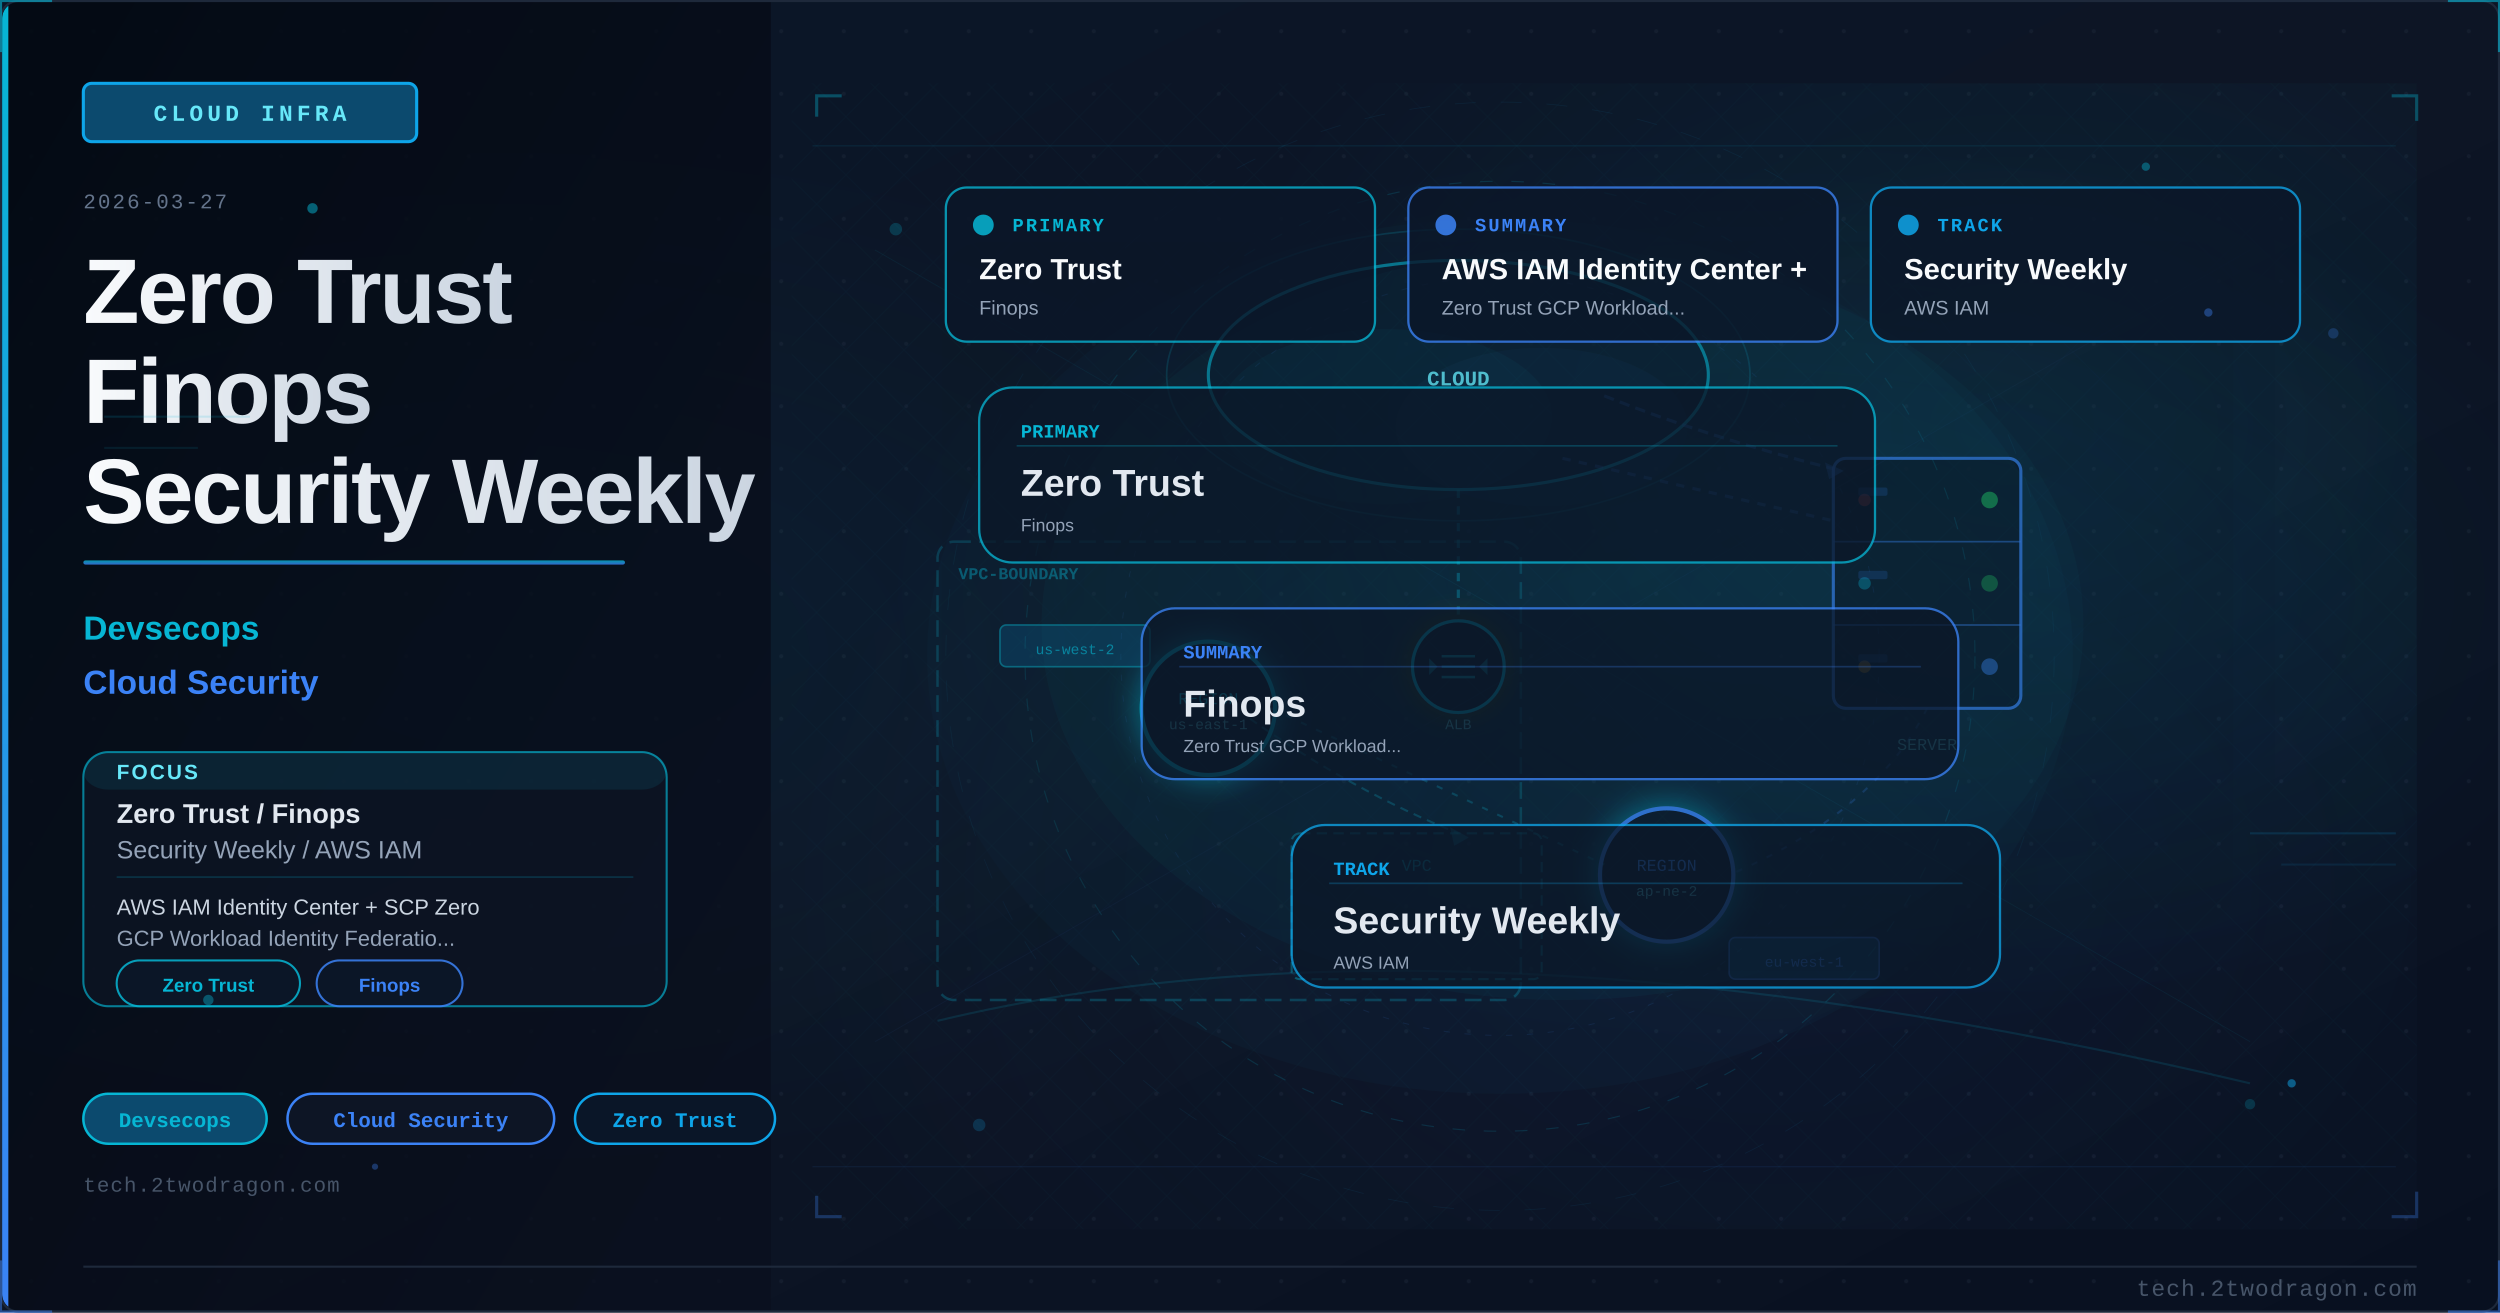
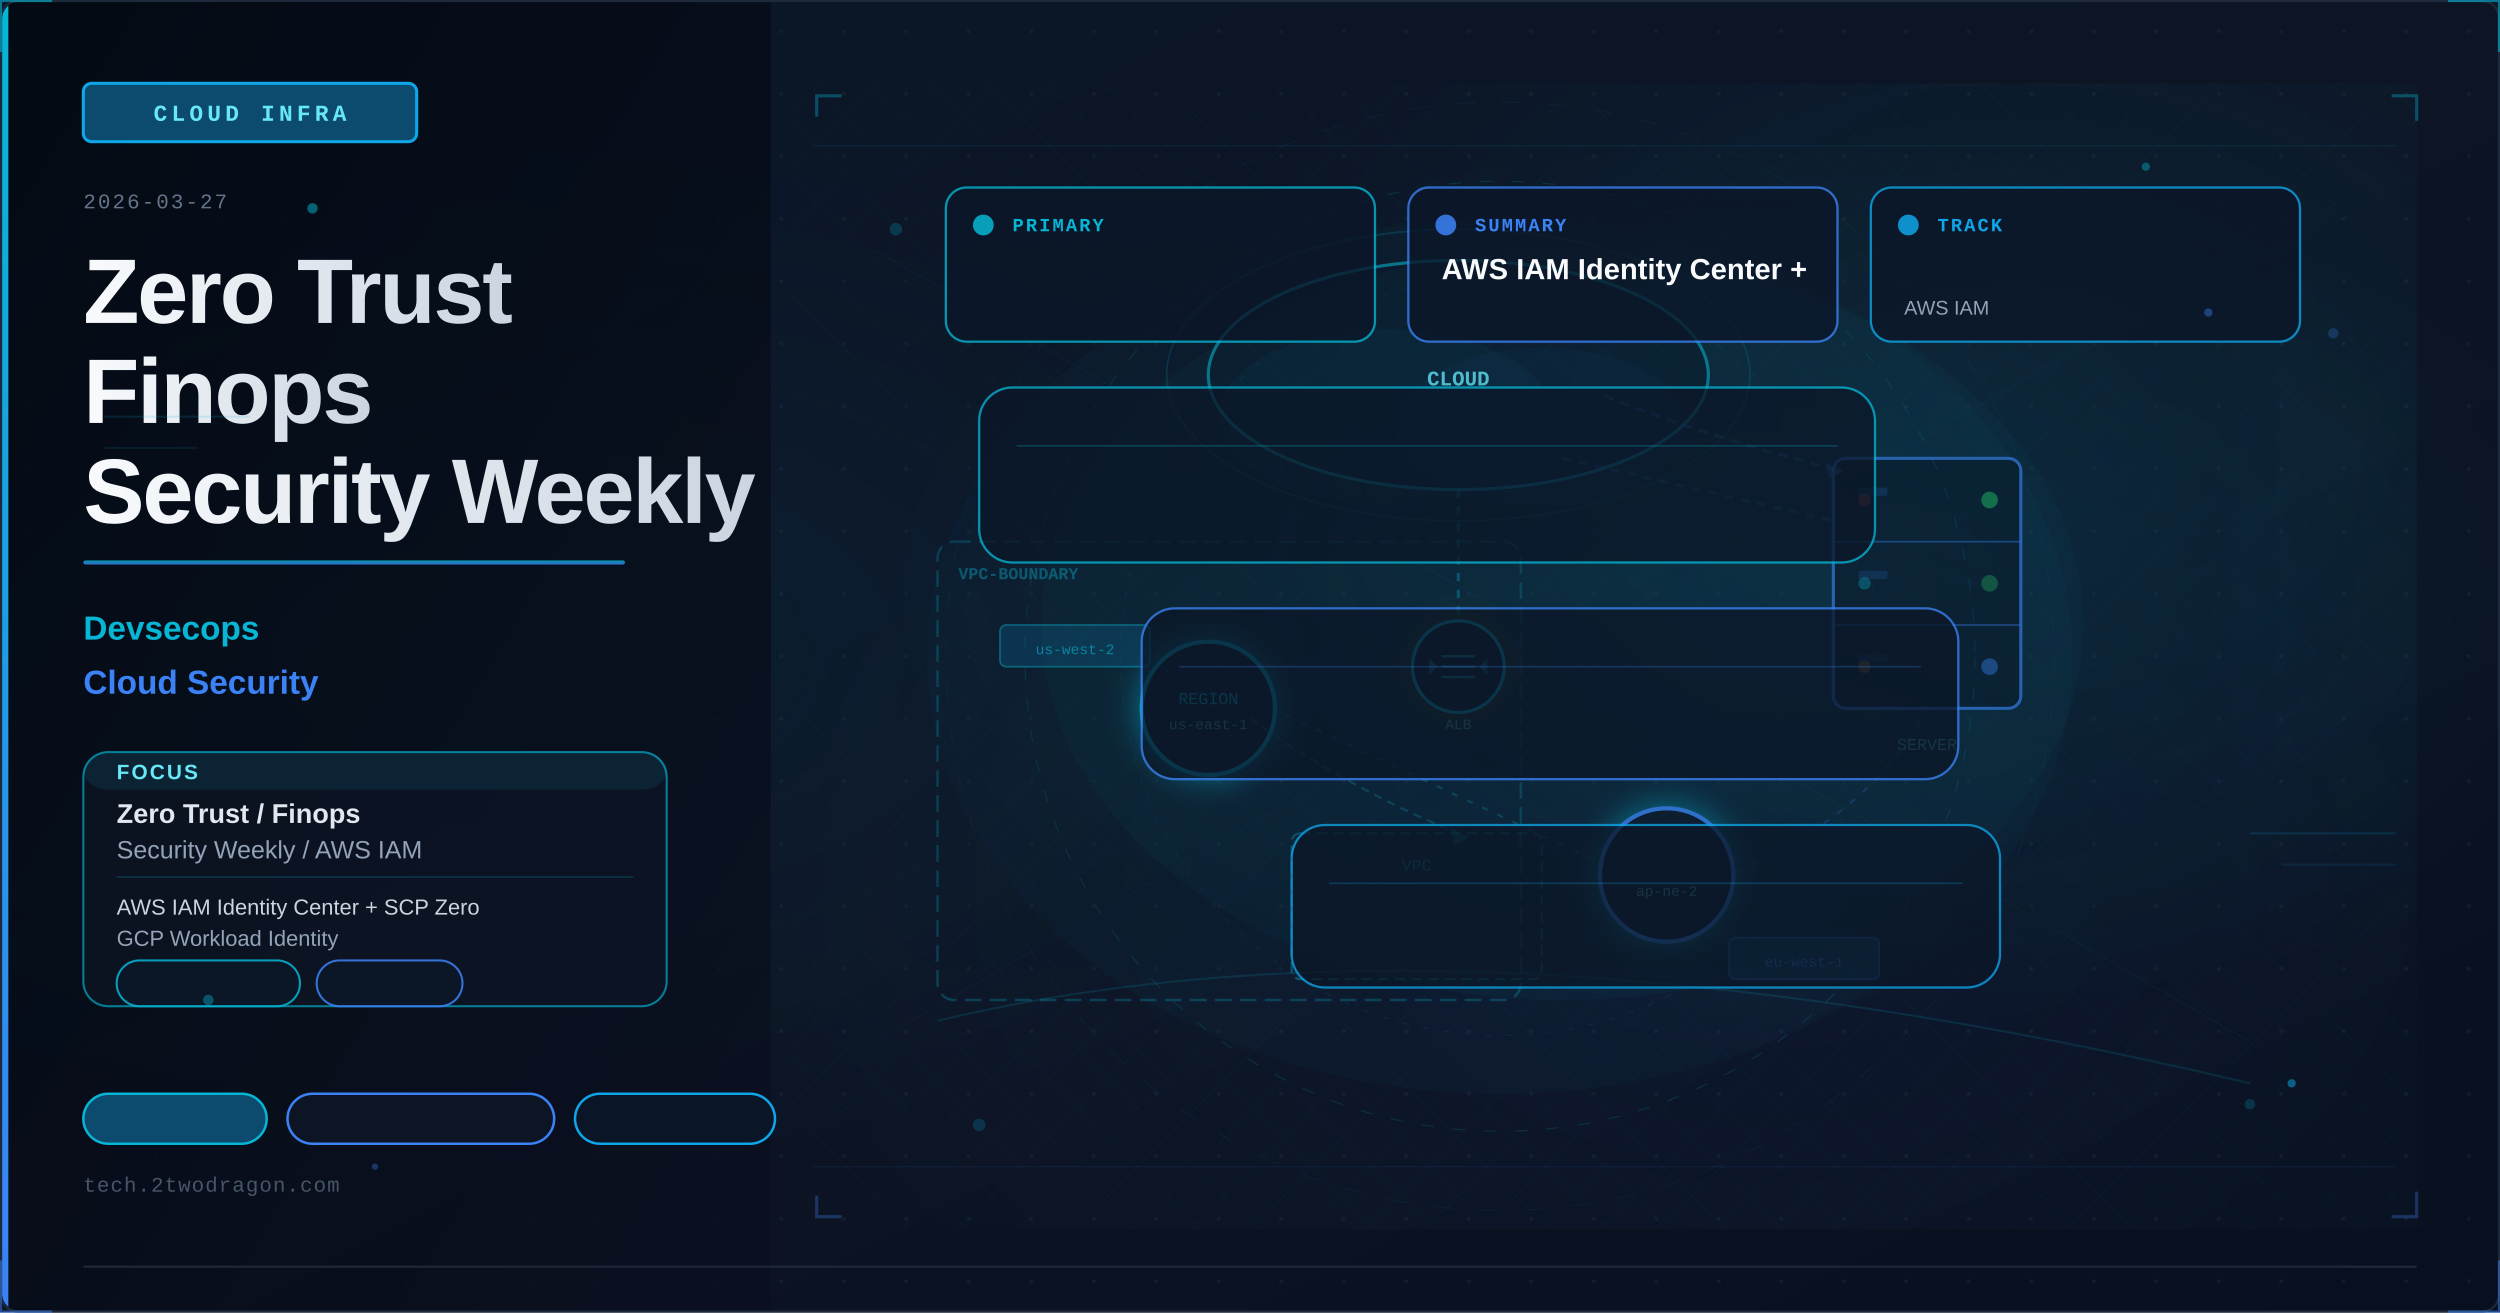
<svg xmlns="http://www.w3.org/2000/svg" viewBox="0 0 1200 630" width="1200" height="630">
  <defs>
    <linearGradient id="u3129f1bg" x1="0%" y1="0%" x2="100%" y2="100%">
      <stop offset="0%" style="stop-color:#0a1628" />
      <stop offset="50%" style="stop-color:#0d1525" />
      <stop offset="100%" style="stop-color:#081020" />
    </linearGradient>
    <linearGradient id="u3129f1accent" x1="0%" y1="0%" x2="0%" y2="100%">
      <stop offset="0%" style="stop-color:#06b6d4" />
      <stop offset="100%" style="stop-color:#3b82f6" />
    </linearGradient>
    <linearGradient id="u3129f1title" x1="0%" y1="0%" x2="100%" y2="0%">
      <stop offset="0%" style="stop-color:#f8fafc" />
      <stop offset="100%" style="stop-color:#cbd5e1" />
    </linearGradient>
    <linearGradient id="u3129f1panel" x1="0%" y1="0%" x2="100%" y2="100%">
      <stop offset="0%" style="stop-color:#020810;stop-opacity:0.85" />
      <stop offset="100%" style="stop-color:#0a0f1e;stop-opacity:0.75" />
    </linearGradient>
    <radialGradient id="u3129f1ambientL" cx="20%" cy="50%" r="40%">
      <stop offset="0%" style="stop-color:#06b6d4;stop-opacity:0.06" />
      <stop offset="100%" style="stop-color:#06b6d4;stop-opacity:0" />
    </radialGradient>
    <radialGradient id="u3129f1ambientR" cx="70%" cy="45%" r="35%">
      <stop offset="0%" style="stop-color:#06b6d4;stop-opacity:0.08" />
      <stop offset="100%" style="stop-color:#06b6d4;stop-opacity:0" />
    </radialGradient>
    <filter id="u3129f1glow" x="-100%" y="-100%" width="300%" height="300%">
      <feDropShadow dx="0" dy="0" stdDeviation="8" flood-color="#06b6d4" flood-opacity="0.7" />
    </filter>
    <filter id="u3129f1blur" x="-50%" y="-50%" width="200%" height="200%">
      <feGaussianBlur stdDeviation="12" />
    </filter>
    <filter id="u3129f1textglow" x="-20%" y="-20%" width="140%" height="140%">
      <feDropShadow dx="0" dy="0" stdDeviation="4" flood-color="#06b6d4" flood-opacity="0.5" />
    </filter>
    <filter id="u3129f1fxGlow" x="-50%" y="-50%" width="200%" height="200%">
      <feGaussianBlur stdDeviation="6" result="b" />
      <feColorMatrix in="b" type="matrix" values="1.2 0.4 0 0 0 0.5 0.6 0 0 0 0 0 0 0 0 0 0 0 0.85 0" result="g" />
      <feMerge>
        <feMergeNode in="g" />
        <feMergeNode in="SourceGraphic" />
      </feMerge>
    </filter>
    <filter id="u3129f1fxRed" x="-60%" y="-60%" width="220%" height="220%">
      <feGaussianBlur stdDeviation="8" result="b" />
      <feColorMatrix in="b" type="matrix" values="1.3 0 0 0 0.7 0 0 0 0 0 0 0 0 0 0 0 0 0 0.95 0" result="g" />
      <feMerge>
        <feMergeNode in="g" />
        <feMergeNode in="SourceGraphic" />
      </feMerge>
    </filter>
    <radialGradient id="u3129f1sceneGlow1" cx="75%" cy="30%" r="50%">
      <stop offset="0%" stop-color="#06b6d4" stop-opacity="0.15" />
      <stop offset="100%" stop-color="#06b6d4" stop-opacity="0" />
    </radialGradient>
    <radialGradient id="u3129f1sceneGlow2" cx="60%" cy="70%" r="60%">
      <stop offset="0%" stop-color="#3b82f6" stop-opacity="0.10" />
      <stop offset="100%" stop-color="#3b82f6" stop-opacity="0" />
    </radialGradient>
    <pattern id="u3129f1dots" x="0" y="0" width="30" height="30" patternUnits="userSpaceOnUse">
      <circle cx="15" cy="15" r="1" fill="#1e293b" opacity="0.7" />
    </pattern>
    <clipPath id="u3129f1clip">
      <rect x="1" y="1" width="1198" height="628" rx="8" ry="8" />
    </clipPath>
    <style>
      @keyframes u3129f1floatUp { 0%{transform:translateY(0);opacity:0.9} 85%{opacity:0.5} 100%{transform:translateY(-80px);opacity:0} }
      @keyframes u3129f1pulse { 0%,100%{opacity:0.5} 50%{opacity:1} }
      @keyframes u3129f1crackFx { 0%,100%{stroke-opacity:0.6} 50%{stroke-opacity:1} }
      @keyframes u3129f1glimmer { 0%{opacity:0.3} 50%{opacity:0.85} 100%{opacity:0.3} }
      @keyframes u3129f1dash { to{stroke-dashoffset:-20} }
      @keyframes u3129f1rotSpin { from{transform:rotate(0deg)} to{transform:rotate(360deg)} }
      .u3129f1fa { animation: u3129f1floatUp 3.2s ease-in infinite; }
      .u3129f1fb { animation: u3129f1floatUp 3.8s ease-in infinite; animation-delay:0.9s; }
      .u3129f1fc { animation: u3129f1floatUp 2.9s ease-in infinite; animation-delay:1.7s; }
      .u3129f1crack { animation: u3129f1crackFx 1.9s ease-in-out infinite; }
      .u3129f1blink { animation: u3129f1pulse 2.2s ease-in-out infinite; }
    </style>
  </defs>
  <rect width="1200" height="630" fill="url(#u3129f1bg)" />
  <g clip-path="url(#u3129f1clip)">
    <rect width="1200" height="630" fill="url(#u3129f1dots)" opacity="0.6" />
    <rect width="1200" height="630" fill="url(#u3129f1ambientL)" />
    <rect width="1200" height="630" fill="url(#u3129f1ambientR)" />
    <rect x="0" y="0" width="370" height="630" fill="url(#u3129f1panel)" />
    <rect x="0" y="0" width="4" height="630" fill="url(#u3129f1accent)" />
    <rect x="40" y="40" width="160" height="28" rx="4" fill="#0c4a6e" stroke="#0ea5e9" stroke-width="1.5" />
    <text x="120" y="58" font-family="Courier New, monospace" font-size="11" fill="#67e8f9" text-anchor="middle" letter-spacing="2" font-weight="bold">CLOUD INFRA</text>
    <text x="40" y="100" font-family="Courier New, monospace" font-size="10" fill="#64748b" letter-spacing="1">2026-03-27</text>
    <text x="40" y="155" font-family="Segoe UI, Arial, sans-serif" font-size="44" fill="url(#u3129f1title)" font-weight="700" letter-spacing="-1">Zero Trust</text>
    <text x="40" y="203" font-family="Segoe UI, Arial, sans-serif" font-size="44" fill="url(#u3129f1title)" font-weight="700" letter-spacing="-1">Finops</text>
    <text x="40" y="251" font-family="Segoe UI, Arial, sans-serif" font-size="44" fill="url(#u3129f1title)" font-weight="700" letter-spacing="-1">Security Weekly</text>
    <rect x="40" y="269" width="260" height="2" rx="1" fill="url(#u3129f1accent)" opacity="0.8" />
    <text x="40" y="307" font-family="Segoe UI, Arial, sans-serif" font-size="16" fill="#06b6d4" font-weight="600">Devsecops</text>
    <text x="40" y="333" font-family="Segoe UI, Arial, sans-serif" font-size="16" fill="#3b82f6" font-weight="600">Cloud Security</text>
    <rect x="40" y="361" width="280" height="122" rx="12" fill="#0d1525" stroke="#06b6d4" stroke-width="1" opacity="0.66" />
    <rect x="40" y="361" width="280" height="18" rx="12" fill="#06b6d4" opacity="0.10" />
    <text x="56" y="374" font-family="Segoe UI, Arial, sans-serif" font-size="10" fill="#67e8f9" font-weight="700" letter-spacing="1">FOCUS</text>
    <text x="56" y="395" font-family="Segoe UI, Arial, sans-serif" font-size="13" fill="#e2e8f0" font-weight="600">Zero Trust / Finops</text>
    <text x="56" y="412" font-family="Segoe UI, Arial, sans-serif" font-size="12" fill="#94a3b8">Security Weekly / AWS IAM</text>
    <line x1="56" y1="421" x2="304" y2="421" stroke="#06b6d4" stroke-width="0.8" opacity="0.20" />
    <text x="56" y="439" font-family="Segoe UI, Arial, sans-serif" font-size="10.5" fill="#cbd5e1">AWS IAM Identity Center + SCP Zero</text>
-     <text x="56" y="454" font-family="Segoe UI, Arial, sans-serif" font-size="10.5" fill="#94a3b8">GCP Workload Identity Federatio...</text>
+     <text x="56" y="454" font-family="Segoe UI, Arial, sans-serif" font-size="10.5" fill="#94a3b8">GCP Workload Identity</text>
    <rect x="56" y="461" width="88" height="22" rx="11" fill="#0a1628" stroke="#06b6d4" stroke-width="1" opacity="0.85" />
-     <text x="100" y="476" font-family="Segoe UI, Arial, sans-serif" font-size="9" fill="#06b6d4" text-anchor="middle" font-weight="600">Zero Trust</text>
    <rect x="152" y="461" width="70" height="22" rx="11" fill="#0a1628" stroke="#3b82f6" stroke-width="1" opacity="0.85" />
-     <text x="187" y="476" font-family="Segoe UI, Arial, sans-serif" font-size="9" fill="#3b82f6" text-anchor="middle" font-weight="600">Finops</text>
    <rect x="40" y="525" width="88" height="24" rx="12" fill="#0c4a6e" stroke="#06b6d4" stroke-width="1.2" />
-     <text x="84" y="541" font-family="Courier New, monospace" font-size="10" fill="#06b6d4" text-anchor="middle" font-weight="bold">Devsecops</text>
    <rect x="138" y="525" width="128" height="24" rx="12" fill="#0d1525" stroke="#3b82f6" stroke-width="1.2" />
-     <text x="202" y="541" font-family="Courier New, monospace" font-size="10" fill="#3b82f6" text-anchor="middle" font-weight="bold">Cloud Security</text>
    <rect x="276" y="525" width="96" height="24" rx="12" fill="#0a1628" stroke="#0ea5e9" stroke-width="1.2" />
-     <text x="324" y="541" font-family="Courier New, monospace" font-size="10" fill="#0ea5e9" text-anchor="middle" font-weight="bold">Zero Trust</text>
    <text x="40" y="572" font-family="Courier New, monospace" font-size="10" fill="#475569" letter-spacing="0.5">tech.2twodragon.com</text>
    <rect x="380" y="40" width="780" height="550" fill="url(#u3129f1sceneGlow1)" opacity="0.6" />
    <rect x="380" y="40" width="780" height="550" fill="url(#u3129f1sceneGlow2)" opacity="0.5" />
    <ellipse cx="700" cy="180" rx="120" ry="55" fill="#0a1628" stroke="#06b6d4" stroke-width="1.5" opacity="0.7" />
    <ellipse cx="665" cy="200" rx="80" ry="42" fill="#06b6d4" opacity="0.05" />
    <ellipse cx="740" cy="205" rx="70" ry="38" fill="#3b82f6" opacity="0.04" />
    <text x="700" y="185" font-family="Courier New, monospace" font-size="10" fill="#67e8f9" text-anchor="middle" font-weight="bold">CLOUD</text>
    <rect x="880" y="220" width="90" height="120" rx="6" fill="#0a1628" stroke="#3b82f6" stroke-width="1.5" opacity="0.8" />
    <line x1="880" y1="260" x2="970" y2="260" stroke="#3b82f6" stroke-width="0.8" opacity="0.5" />
    <line x1="880" y1="300" x2="970" y2="300" stroke="#3b82f6" stroke-width="0.8" opacity="0.5" />
    <circle cx="955" cy="240" r="4" fill="#22c55e" opacity="0.6" style="animation: u3129f1pulse 2s ease-in-out infinite" />
    <circle cx="955" cy="280" r="4" fill="#22c55e" opacity="0.4" />
    <circle cx="955" cy="320" r="4" fill="#3b82f6" opacity="0.5" />
    <text x="925" y="360" font-family="Courier New, monospace" font-size="8" fill="#67e8f9" text-anchor="middle" opacity="0.7">SERVER</text>
    <g filter="url(#u3129f1glow)">
      <circle cx="580" cy="340" r="32" fill="#0a1628" stroke="#06b6d4" stroke-width="2" />
    </g>
    <text x="580" y="338" font-family="Courier New, monospace" font-size="8" fill="#06b6d4" text-anchor="middle">REGION</text>
    <text x="580" y="350" font-family="Courier New, monospace" font-size="7" fill="#67e8f9" text-anchor="middle" opacity="0.7">us-east-1</text>
    <g filter="url(#u3129f1glow)">
      <circle cx="800" cy="420" r="32" fill="#0a1628" stroke="#3b82f6" stroke-width="2" />
    </g>
-     <text x="800" y="418" font-family="Courier New, monospace" font-size="8" fill="#3b82f6" text-anchor="middle">REGION</text>
    <text x="800" y="430" font-family="Courier New, monospace" font-size="7" fill="#67e8f9" text-anchor="middle" opacity="0.7">ap-ne-2</text>
    <rect x="620" y="400" width="120" height="70" rx="4" fill="none" stroke="#06b6d4" stroke-width="1" stroke-dasharray="5 3" opacity="0.4" />
    <text x="680" y="418" font-family="Courier New, monospace" font-size="8" fill="#06b6d4" text-anchor="middle" opacity="0.6">VPC</text>
    <line x1="700" y1="235" x2="700" y2="310" stroke="#06b6d4" stroke-width="1.5" opacity="0.4" stroke-dasharray="4 4" style="animation: u3129f1dash 2s linear infinite" />
    <line x1="750" y1="220" x2="880" y2="250" stroke="#3b82f6" stroke-width="1.5" opacity="0.35" stroke-dasharray="4 4" />
    <line x1="610" y1="340" x2="770" y2="415" stroke="#06b6d4" stroke-width="1" opacity="0.3" stroke-dasharray="3 5" />
    <path d="M 925 340 Q 900 390 830 420" fill="none" stroke="#3b82f6" stroke-width="1" opacity="0.25" stroke-dasharray="3 5" />
    <circle cx="895" cy="240" r="3" fill="#ef4444" opacity="0.5" class="u3129f1blink" />
    <circle cx="895" cy="280" r="3" fill="#06b6d4" opacity="0.4" class="u3129f1blink" />
    <circle cx="895" cy="320" r="3" fill="#f59e0b" opacity="0.45" />
    <rect x="892" y="234" width="14" height="4" rx="1" fill="#3b82f6" opacity="0.2" />
    <rect x="892" y="274" width="14" height="4" rx="1" fill="#3b82f6" opacity="0.2" />
    <rect x="892" y="314" width="14" height="4" rx="1" fill="#3b82f6" opacity="0.2" />
    <rect x="450" y="260" width="280" height="220" rx="8" fill="none" stroke="#06b6d4" stroke-width="1.2" stroke-dasharray="8 4" opacity="0.25" />
    <text x="460" y="278" font-family="Courier New, monospace" font-size="8" fill="#06b6d4" opacity="0.5" font-weight="bold">VPC-BOUNDARY</text>
    <path d="M 770 190 Q 820 210 880 225" fill="none" stroke="#3b82f6" stroke-width="1.5" opacity="0.4" stroke-dasharray="5 3" style="animation: u3129f1dash 2s linear infinite" />
    <polygon points="876,222 885,226 878,230" fill="#3b82f6" opacity="0.4" />
    <path d="M 600 345 Q 650 380 700 400" fill="none" stroke="#06b6d4" stroke-width="1" opacity="0.3" stroke-dasharray="4 3" />
    <polygon points="696,397 705,402 698,406" fill="#06b6d4" opacity="0.3" />
    <rect x="480" y="300" width="72" height="20" rx="3" fill="#0c4a6e" stroke="#06b6d4" stroke-width="0.8" opacity="0.6" />
    <text x="516" y="314" font-family="Courier New, monospace" font-size="7" fill="#06b6d4" text-anchor="middle" opacity="0.8">us-west-2</text>
    <rect x="830" y="450" width="72" height="20" rx="3" fill="#0c4a6e" stroke="#3b82f6" stroke-width="0.8" opacity="0.6" />
    <text x="866" y="464" font-family="Courier New, monospace" font-size="7" fill="#3b82f6" text-anchor="middle" opacity="0.8">eu-west-1</text>
    <g transform="translate(700,320)" filter="url(#u3129f1fxGlow)">
      <circle cx="0" cy="0" r="22" fill="#0a1628" stroke="#06b6d4" stroke-width="1.5" />
      <line x1="-8" y1="-5" x2="8" y2="-5" stroke="#06b6d4" stroke-width="1.2" opacity="0.7" />
      <line x1="-8" y1="0" x2="8" y2="0" stroke="#06b6d4" stroke-width="1.2" opacity="0.7" />
      <line x1="-8" y1="5" x2="8" y2="5" stroke="#06b6d4" stroke-width="1.2" opacity="0.7" />
      <polygon points="-10,0 -14,-4 -14,4" fill="#06b6d4" opacity="0.5" />
      <polygon points="10,0 14,-4 14,4" fill="#06b6d4" opacity="0.5" />
    </g>
    <text x="700" y="350" font-family="Courier New, monospace" font-size="7" fill="#67e8f9" text-anchor="middle" opacity="0.7">ALB</text>
    <ellipse cx="700" cy="180" rx="140" ry="70" fill="none" stroke="#06b6d4" stroke-width="0.8" opacity="0.2" style="animation: u3129f1pulse 4s ease-in-out infinite" />
    <ellipse cx="750" cy="300" rx="250" ry="180" fill="#06b6d4" opacity="0.04" />
    <defs>
      <pattern id="u3129f1mesh" x="0" y="0" width="28" height="28" patternUnits="userSpaceOnUse">
        <path d="M 0 14 L 14 0 L 28 14 L 14 28 Z" fill="none" stroke="#06b6d4" stroke-width="0.35" opacity="0.12" />
      </pattern>
    </defs>
    <rect x="380" y="40" width="780" height="550" fill="url(#u3129f1mesh)" opacity="0.25" />
    <circle cx="720" cy="315" r="228" fill="none" stroke="#06b6d4" stroke-width="0.55" stroke-dasharray="6 9" opacity="0.16" />
    <circle cx="720" cy="315" r="182" fill="none" stroke="#3b82f6" stroke-width="0.45" stroke-dasharray="3 7" opacity="0.11" />
    <circle cx="720" cy="315" r="266" fill="none" stroke="#0ea5e9" stroke-width="0.35" stroke-dasharray="10 12" opacity="0.08" />
    <line x1="390" y1="70" x2="1150" y2="70" stroke="#06b6d4" stroke-width="0.6" opacity="0.10" />
    <line x1="390" y1="560" x2="1150" y2="560" stroke="#3b82f6" stroke-width="0.6" opacity="0.08" />
    <line x1="420" y1="120" x2="1080" y2="500" stroke="#06b6d4" stroke-width="0.35" opacity="0.08" />
    <line x1="1080" y1="120" x2="420" y2="500" stroke="#3b82f6" stroke-width="0.35" opacity="0.06" />
    <polyline points="392,56 392,46 404,46" fill="none" stroke="#06b6d4" stroke-width="1.5" opacity="0.35" />
    <polyline points="1148,46 1160,46 1160,58" fill="none" stroke="#06b6d4" stroke-width="1.5" opacity="0.35" />
    <polyline points="392,574 392,584 404,584" fill="none" stroke="#3b82f6" stroke-width="1.5" opacity="0.30" />
    <polyline points="1148,584 1160,584 1160,572" fill="none" stroke="#3b82f6" stroke-width="1.5" opacity="0.30" />
    <ellipse cx="720" cy="315" rx="275" ry="210" fill="#06b6d4" opacity="0.03" />
    <circle cx="430" cy="110" r="3" fill="#06b6d4" opacity="0.22" />
    <circle cx="1120" cy="160" r="2.5" fill="#3b82f6" opacity="0.24" />
    <circle cx="470" cy="540" r="3" fill="#0ea5e9" opacity="0.20" />
    <circle cx="1080" cy="530" r="2.5" fill="#06b6d4" opacity="0.20" />
    <rect x="432" y="96" width="660" height="370" rx="24" fill="#0a1628" opacity="0.12" />
    <rect x="452" y="116" width="620" height="330" rx="20" fill="#0d1525" opacity="0.09" />
    <path d="M 450 490 Q 700 430 1080 520" fill="none" stroke="#06b6d4" stroke-width="1.0" opacity="0.14" />
    <rect x="454" y="90" width="206" height="74" rx="10" fill="#0a1628" stroke="#06b6d4" stroke-width="1.1" opacity="0.78" />
    <circle cx="472" cy="108" r="5" fill="#06b6d4" opacity="0.85" />
    <text x="486" y="111" font-family="Courier New, monospace" font-size="9" fill="#06b6d4" font-weight="700" letter-spacing="1">PRIMARY</text>
-     <text x="470" y="134" font-family="Segoe UI, Arial, sans-serif" font-size="14" fill="#f8fafc" font-weight="700">Zero Trust</text>
-     <text x="470" y="151" font-family="Segoe UI, Arial, sans-serif" font-size="9.5" fill="#94a3b8">Finops</text>
    <rect x="676" y="90" width="206" height="74" rx="10" fill="#0a1628" stroke="#3b82f6" stroke-width="1.1" opacity="0.78" />
    <circle cx="694" cy="108" r="5" fill="#3b82f6" opacity="0.85" />
    <text x="708" y="111" font-family="Courier New, monospace" font-size="9" fill="#3b82f6" font-weight="700" letter-spacing="1">SUMMARY</text>
    <text x="692" y="134" font-family="Segoe UI, Arial, sans-serif" font-size="14" fill="#f8fafc" font-weight="700">AWS IAM Identity Center +</text>
-     <text x="692" y="151" font-family="Segoe UI, Arial, sans-serif" font-size="9.5" fill="#94a3b8">Zero Trust GCP Workload...</text>
    <rect x="898" y="90" width="206" height="74" rx="10" fill="#0a1628" stroke="#0ea5e9" stroke-width="1.1" opacity="0.78" />
    <circle cx="916" cy="108" r="5" fill="#0ea5e9" opacity="0.85" />
    <text x="930" y="111" font-family="Courier New, monospace" font-size="9" fill="#0ea5e9" font-weight="700" letter-spacing="1">TRACK</text>
-     <text x="914" y="134" font-family="Segoe UI, Arial, sans-serif" font-size="14" fill="#f8fafc" font-weight="700">Security Weekly</text>
    <text x="914" y="151" font-family="Segoe UI, Arial, sans-serif" font-size="9.5" fill="#94a3b8">AWS IAM</text>
    <rect x="470" y="186" width="430" height="84" rx="16" fill="#0a1628" stroke="#06b6d4" stroke-width="1.1" opacity="0.76" />
    <line x1="488" y1="214" x2="882" y2="214" stroke="#06b6d4" stroke-width="0.8" opacity="0.25" />
-     <text x="490" y="210" font-family="Courier New, monospace" font-size="9" fill="#06b6d4" font-weight="700">PRIMARY</text>
-     <text x="490" y="238" font-family="Segoe UI, Arial, sans-serif" font-size="18" fill="#e2e8f0" font-weight="700">Zero Trust</text>
-     <text x="490" y="255" font-family="Segoe UI, Arial, sans-serif" font-size="8.5" fill="#94a3b8">Finops</text>
    <rect x="548" y="292" width="392" height="82" rx="16" fill="#0a1628" stroke="#3b82f6" stroke-width="1.1" opacity="0.76" />
    <line x1="566" y1="320" x2="922" y2="320" stroke="#3b82f6" stroke-width="0.8" opacity="0.25" />
-     <text x="568" y="316" font-family="Courier New, monospace" font-size="9" fill="#3b82f6" font-weight="700">SUMMARY</text>
-     <text x="568" y="344" font-family="Segoe UI, Arial, sans-serif" font-size="18" fill="#e2e8f0" font-weight="700">Finops</text>
-     <text x="568" y="361" font-family="Segoe UI, Arial, sans-serif" font-size="8.5" fill="#94a3b8">Zero Trust GCP Workload...</text>
    <rect x="620" y="396" width="340" height="78" rx="16" fill="#0a1628" stroke="#0ea5e9" stroke-width="1.1" opacity="0.76" />
    <line x1="638" y1="424" x2="942" y2="424" stroke="#0ea5e9" stroke-width="0.8" opacity="0.25" />
-     <text x="640" y="420" font-family="Courier New, monospace" font-size="9" fill="#0ea5e9" font-weight="700">TRACK</text>
-     <text x="640" y="448" font-family="Segoe UI, Arial, sans-serif" font-size="18" fill="#e2e8f0" font-weight="700">Security Weekly</text>
-     <text x="640" y="465" font-family="Segoe UI, Arial, sans-serif" font-size="8.5" fill="#94a3b8">AWS IAM</text>
    <circle cx="150" cy="100" r="2.5" fill="#06b6d4" opacity="0.5">
      <animate attributeName="opacity" values="0.5;0.15;0.5" dur="3.0s" repeatCount="indefinite" />
    </circle>
    <circle cx="1060" cy="150" r="2.0" fill="#3b82f6" opacity="0.4">
      <animate attributeName="opacity" values="0.4;0.12;0.4" dur="2.8s" repeatCount="indefinite" />
    </circle>
    <circle cx="100" cy="480" r="2.5" fill="#06b6d4" opacity="0.4">
      <animate attributeName="opacity" values="0.4;0.12;0.4" dur="3.5s" repeatCount="indefinite" />
    </circle>
    <circle cx="1100" cy="520" r="2.0" fill="#0ea5e9" opacity="0.5">
      <animate attributeName="opacity" values="0.5;0.15;0.5" dur="4.0s" repeatCount="indefinite" />
    </circle>
    <circle cx="180" cy="560" r="1.5" fill="#3b82f6" opacity="0.35">
      <animate attributeName="opacity" values="0.35;0.10;0.35" dur="3.2s" repeatCount="indefinite" />
    </circle>
    <circle cx="1030" cy="80" r="2.0" fill="#06b6d4" opacity="0.4">
      <animate attributeName="opacity" values="0.4;0.12;0.4" dur="2.5s" repeatCount="indefinite" />
    </circle>
    <line x1="50" y1="200" x2="120" y2="200" stroke="#06b6d4" stroke-width="1" opacity="0.15" />
    <line x1="50" y1="215" x2="95" y2="215" stroke="#06b6d4" stroke-width="1" opacity="0.1" />
    <line x1="1080" y1="400" x2="1150" y2="400" stroke="#0ea5e9" stroke-width="1" opacity="0.15" />
    <line x1="1095" y1="415" x2="1150" y2="415" stroke="#0ea5e9" stroke-width="1" opacity="0.1" />
    <rect width="1200" height="2" x="0" y="0" fill="#06b6d4" opacity="0">
      <animate attributeName="y" values="-2;632" dur="6s" repeatCount="indefinite" />
      <animate attributeName="opacity" values="0;0.03;0.03;0" dur="6s" repeatCount="indefinite" keyTimes="0;0.1;0.9;1" />
    </rect>
  </g>
  <line x1="40" y1="608" x2="1160" y2="608" stroke="#1e293b" stroke-width="1" />
-   <text x="1160" y="622" font-family="Courier New, monospace" font-size="11" fill="#475569" text-anchor="end" letter-spacing="0.5">tech.2twodragon.com</text>
  <rect x="0.5" y="0.5" width="1199" height="629" rx="8" ry="8" fill="none" stroke="#1e293b" stroke-width="1" />
  <polyline points="0,25 0,0 25,0" fill="none" stroke="#06b6d4" stroke-width="2" opacity="0.6" />
  <polyline points="1175,0 1200,0 1200,25" fill="none" stroke="#06b6d4" stroke-width="2" opacity="0.6" />
  <polyline points="0,605 0,630 25,630" fill="none" stroke="#3b82f6" stroke-width="2" opacity="0.5" />
  <polyline points="1175,630 1200,630 1200,605" fill="none" stroke="#3b82f6" stroke-width="2" opacity="0.5" />
</svg>
